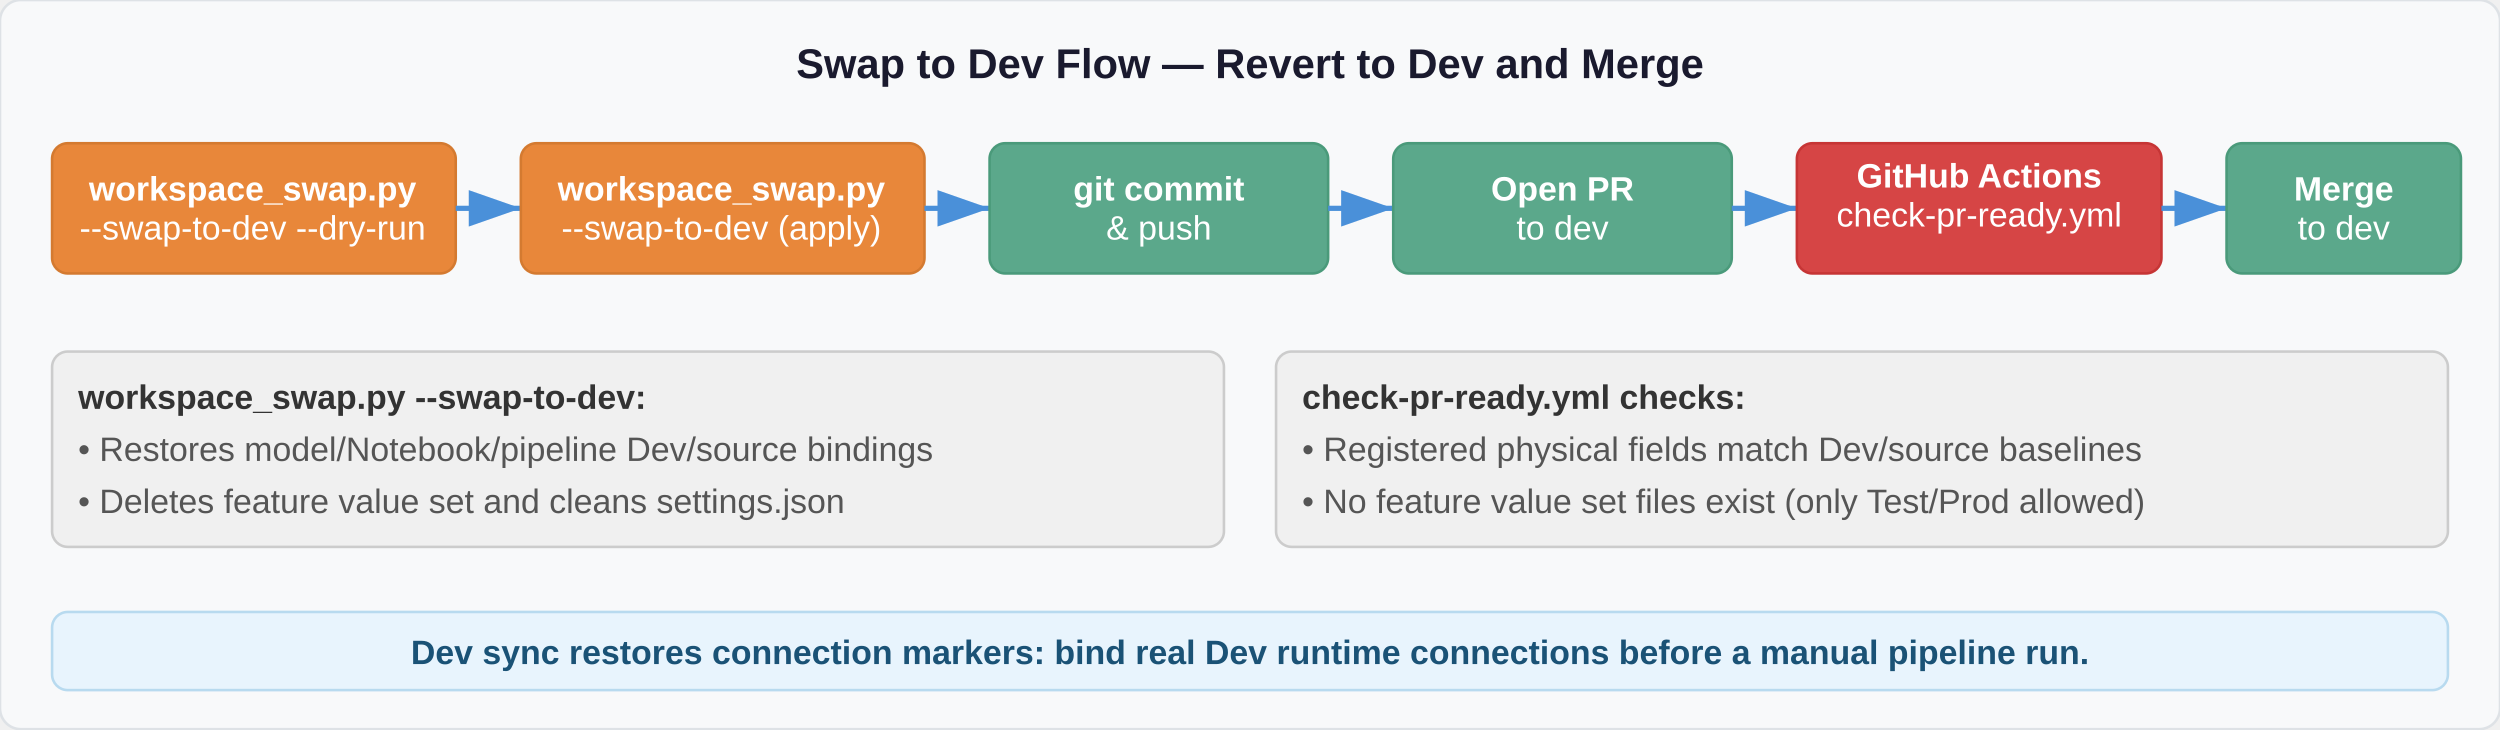
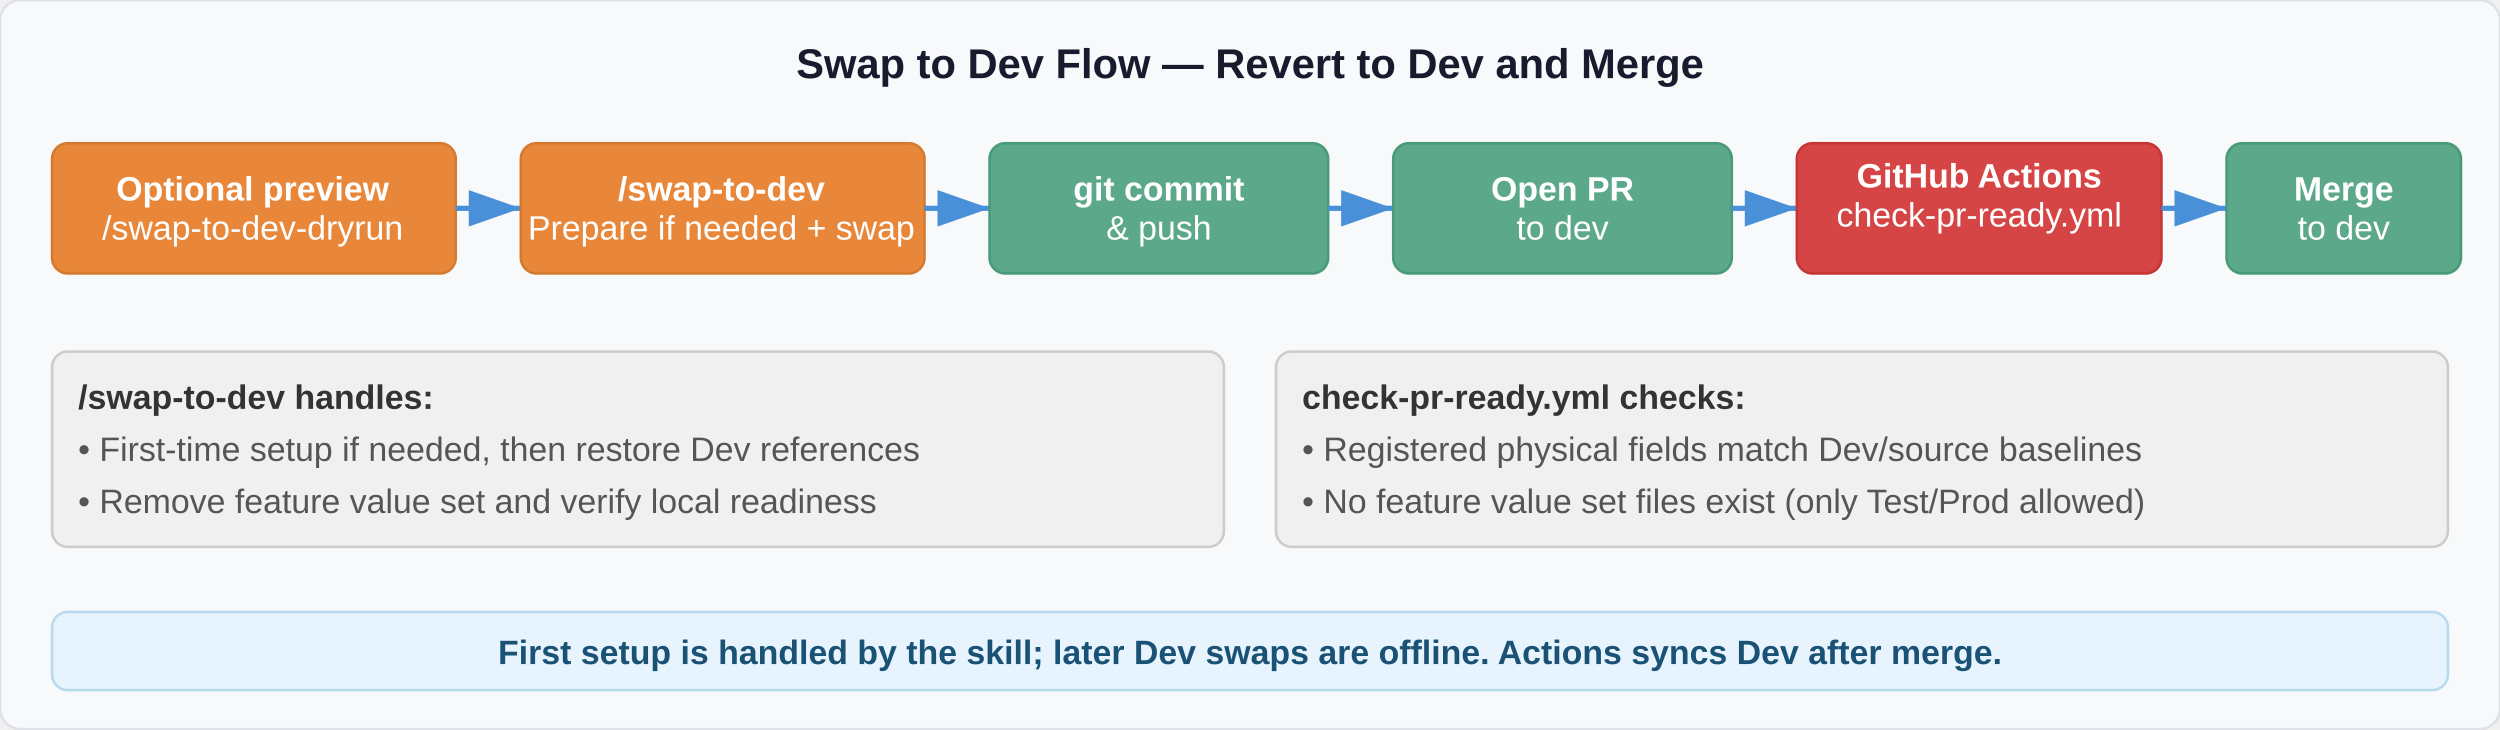
<svg xmlns="http://www.w3.org/2000/svg" viewBox="0 0 960 280" font-family="Segoe UI, Arial, sans-serif" font-size="13">
  <defs>
    <marker id="arrow2" markerWidth="10" markerHeight="7" refX="10" refY="3.5" orient="auto">
      <polygon points="0 0, 10 3.5, 0 7" fill="#4A90D9" />
    </marker>
  </defs>
  <rect width="960" height="280" rx="8" fill="#f8f9fa" stroke="#dee2e6" />
  <text x="480" y="30" text-anchor="middle" font-size="16" font-weight="bold" fill="#1a1a2e">Swap to Dev Flow — Revert to Dev and Merge</text>
  <rect x="20" y="55" width="155" height="50" rx="6" fill="#E8873A" stroke="#d47a30" />
-   <text x="97" y="77" text-anchor="middle" fill="white" font-weight="bold">workspace_swap.py</text>
-   <text x="97" y="92" text-anchor="middle" fill="white">--swap-to-dev --dry-run</text>
+   <text x="97" y="77" text-anchor="middle" fill="white" font-weight="bold">Optional preview</text>
+   <text x="97" y="92" text-anchor="middle" fill="white">/swap-to-dev-dryrun</text>
  <line x1="175" y1="80" x2="200" y2="80" stroke="#4A90D9" stroke-width="2" marker-end="url(#arrow2)" />
  <rect x="200" y="55" width="155" height="50" rx="6" fill="#E8873A" stroke="#d47a30" />
-   <text x="277" y="77" text-anchor="middle" fill="white" font-weight="bold">workspace_swap.py</text>
-   <text x="277" y="92" text-anchor="middle" fill="white">--swap-to-dev (apply)</text>
+   <text x="277" y="77" text-anchor="middle" fill="white" font-weight="bold">/swap-to-dev</text>
+   <text x="277" y="92" text-anchor="middle" fill="white">Prepare if needed + swap</text>
  <line x1="355" y1="80" x2="380" y2="80" stroke="#4A90D9" stroke-width="2" marker-end="url(#arrow2)" />
  <rect x="380" y="55" width="130" height="50" rx="6" fill="#5BA88B" stroke="#4a9a7a" />
  <text x="445" y="77" text-anchor="middle" fill="white" font-weight="bold">git commit</text>
  <text x="445" y="92" text-anchor="middle" fill="white">&amp; push</text>
  <line x1="510" y1="80" x2="535" y2="80" stroke="#4A90D9" stroke-width="2" marker-end="url(#arrow2)" />
  <rect x="535" y="55" width="130" height="50" rx="6" fill="#5BA88B" stroke="#4a9a7a" />
  <text x="600" y="77" text-anchor="middle" fill="white" font-weight="bold">Open PR</text>
  <text x="600" y="92" text-anchor="middle" fill="white">to dev</text>
  <line x1="665" y1="80" x2="690" y2="80" stroke="#4A90D9" stroke-width="2" marker-end="url(#arrow2)" />
  <rect x="690" y="55" width="140" height="50" rx="6" fill="#D64545" stroke="#c63535" />
  <text x="760" y="72" text-anchor="middle" fill="white" font-weight="bold">GitHub Actions</text>
  <text x="760" y="87" text-anchor="middle" fill="white">check-pr-ready.yml</text>
  <line x1="830" y1="80" x2="855" y2="80" stroke="#4A90D9" stroke-width="2" marker-end="url(#arrow2)" />
  <rect x="855" y="55" width="90" height="50" rx="6" fill="#5BA88B" stroke="#4a9a7a" />
  <text x="900" y="77" text-anchor="middle" fill="white" font-weight="bold">Merge</text>
  <text x="900" y="92" text-anchor="middle" fill="white">to dev</text>
  <rect x="20" y="135" width="450" height="75" rx="6" fill="#f0f0f0" stroke="#ccc" />
-   <text x="30" y="157" font-weight="bold" fill="#333">workspace_swap.py --swap-to-dev:</text>
-   <text x="30" y="177" fill="#555">• Restores model/Notebook/pipeline Dev/source bindings</text>
-   <text x="30" y="197" fill="#555">• Deletes feature value set and cleans settings.json</text>
+   <text x="30" y="157" font-weight="bold" fill="#333">/swap-to-dev handles:</text>
+   <text x="30" y="177" fill="#555">• First-time setup if needed, then restore Dev references</text>
+   <text x="30" y="197" fill="#555">• Remove feature value set and verify local readiness</text>
  <rect x="490" y="135" width="450" height="75" rx="6" fill="#f0f0f0" stroke="#ccc" />
  <text x="500" y="157" font-weight="bold" fill="#333">check-pr-ready.yml checks:</text>
  <text x="500" y="177" fill="#555">• Registered physical fields match Dev/source baselines</text>
  <text x="500" y="197" fill="#555">• No feature value set files exist (only Test/Prod allowed)</text>
  <rect x="20" y="235" width="920" height="30" rx="6" fill="#e8f4fd" stroke="#b8daef" />
-   <text x="480" y="255" text-anchor="middle" fill="#1a5276" font-weight="bold">Dev sync restores connection markers: bind real Dev runtime connections before a manual pipeline run.</text>
+   <text x="480" y="255" text-anchor="middle" fill="#1a5276" font-weight="bold">First setup is handled by the skill; later Dev swaps are offline. Actions syncs Dev after merge.</text>
</svg>
